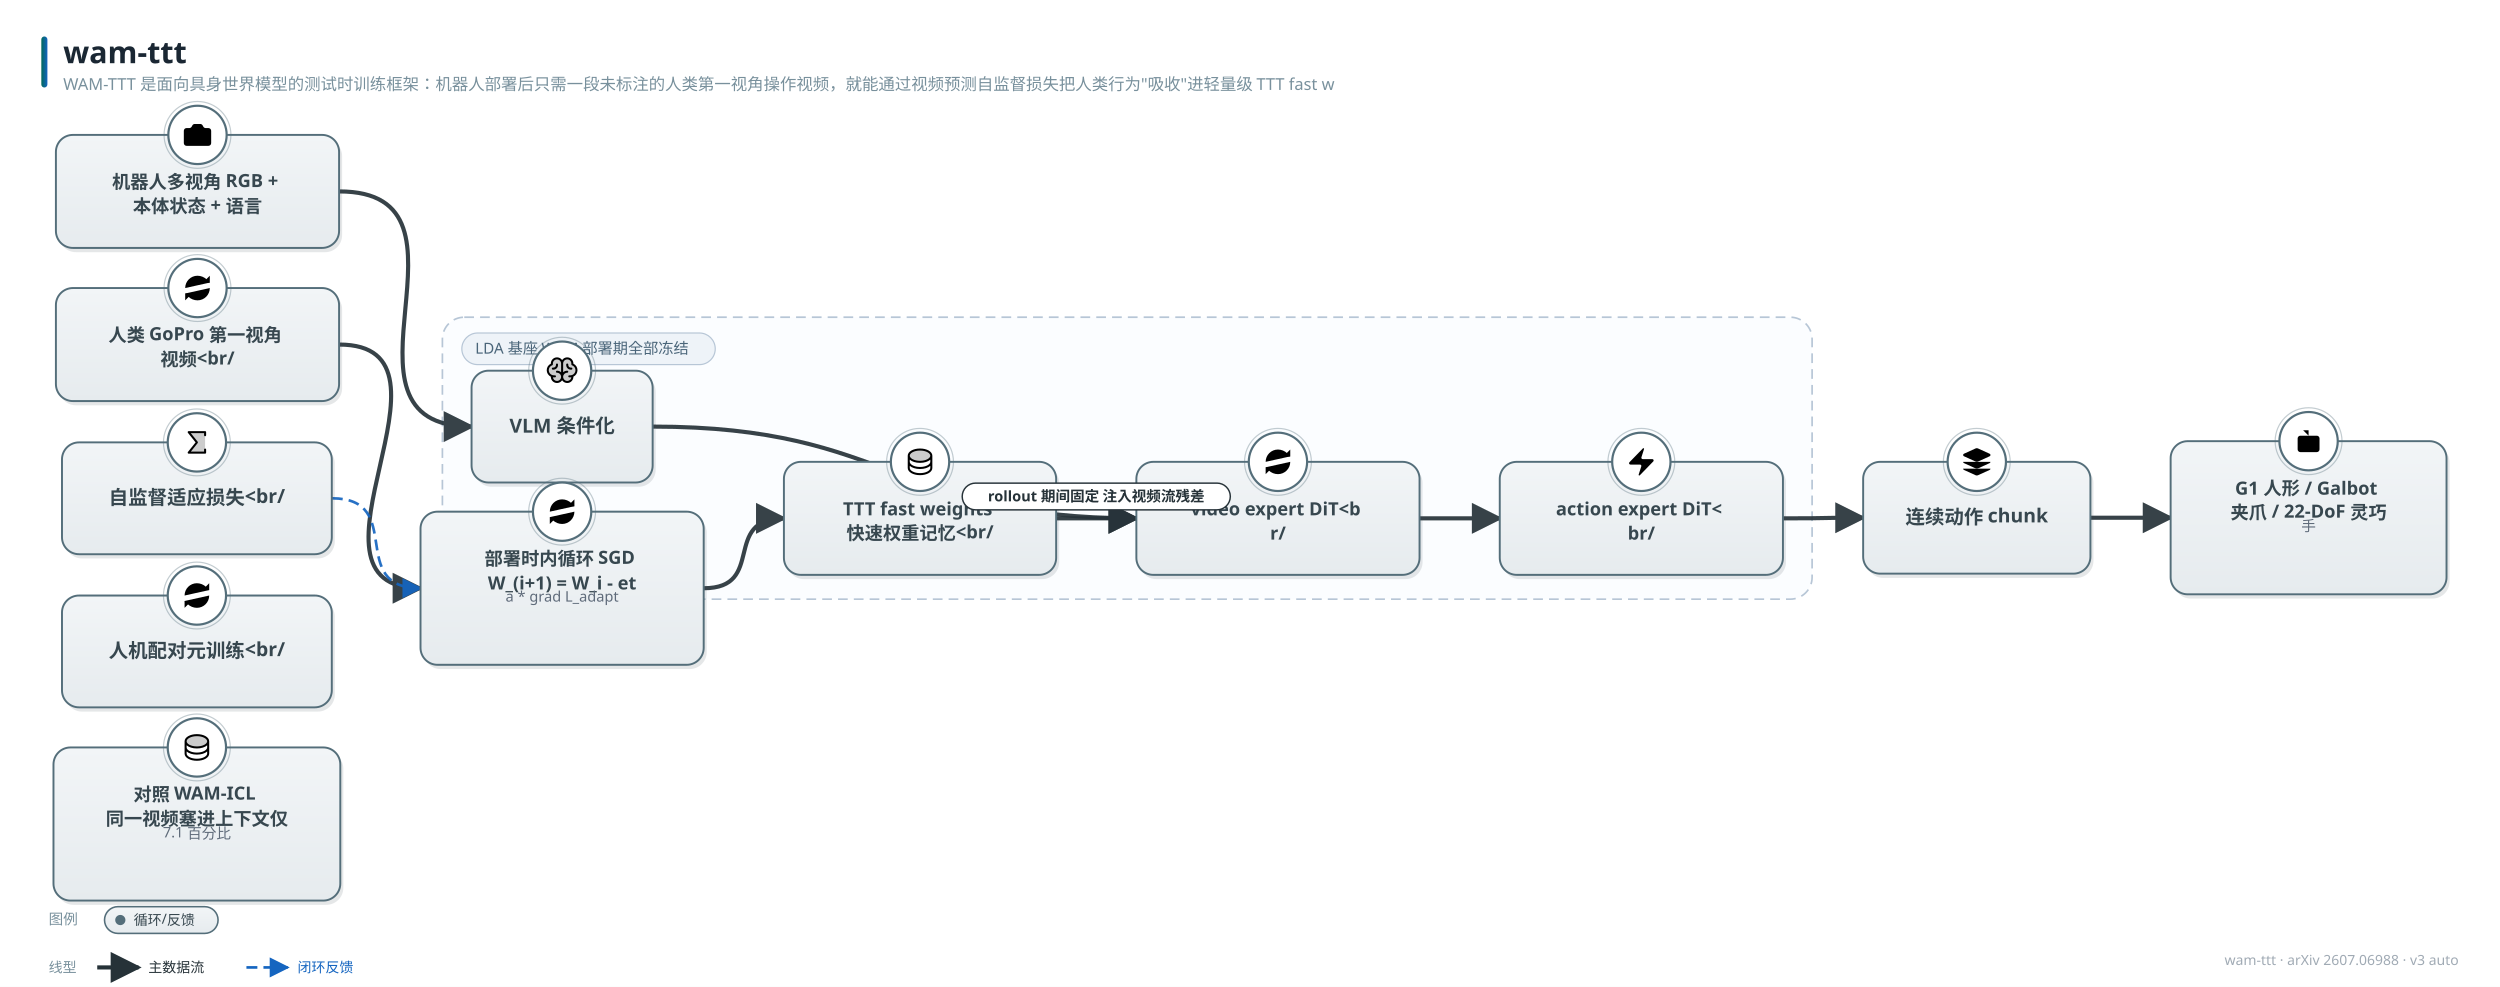
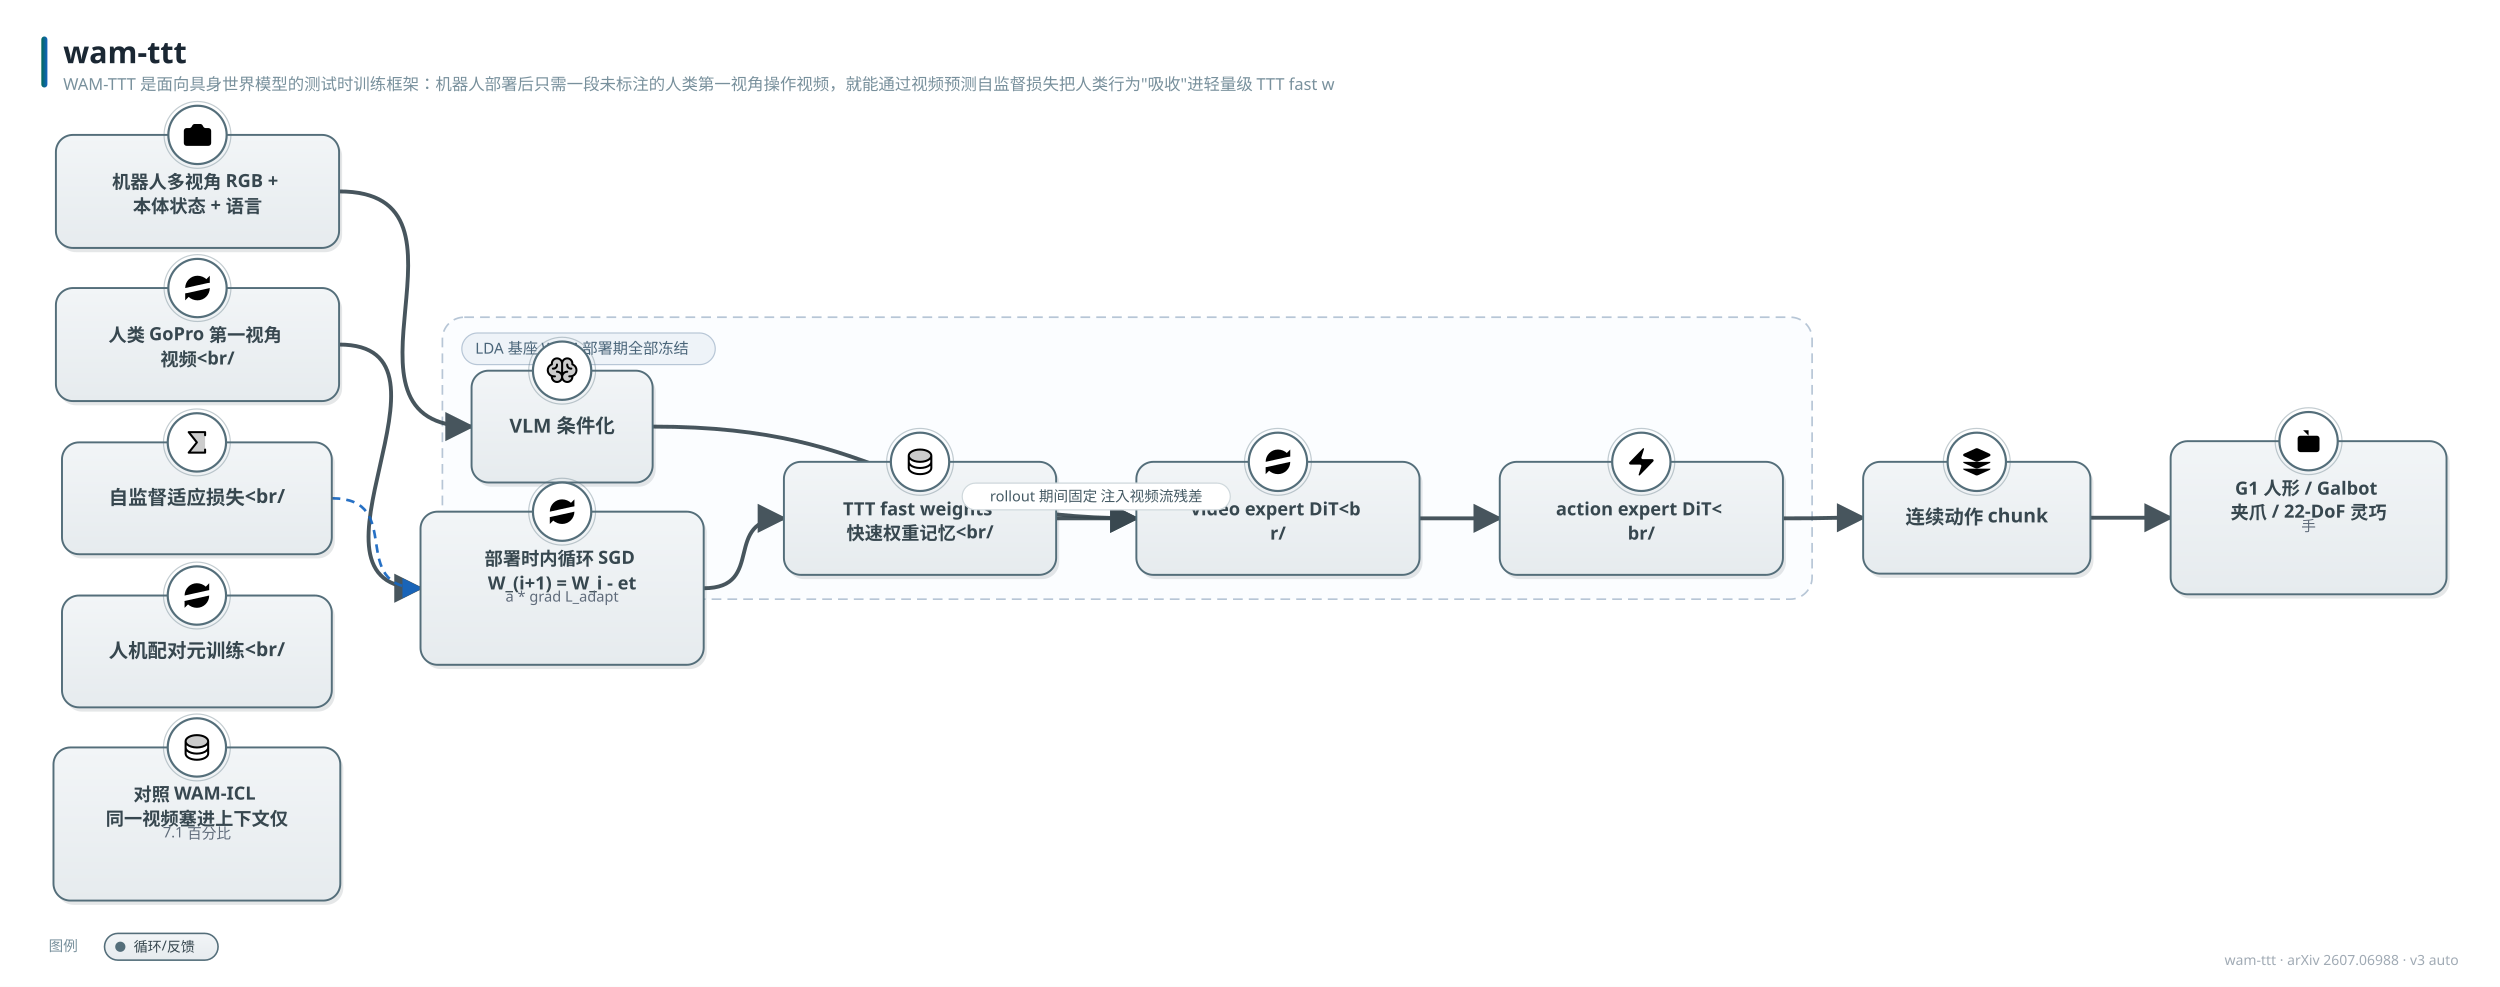
<svg xmlns="http://www.w3.org/2000/svg" width="2057" height="812" viewBox="0 0 2057 812" font-family="'PingFang SC','Hiragino Sans GB','Microsoft YaHei','Segoe UI',sans-serif">
  <style>text{font-family:'PingFang SC','Hiragino Sans GB','Microsoft YaHei','Segoe UI',sans-serif;} .lbl{font-weight:700;}</style>
  <defs>
    <linearGradient id="g-data" x1="0" y1="0" x2="0" y2="1">
      <stop offset="0" stop-color="#f1f9f1" />
      <stop offset="1" stop-color="#e2f0e2" />
    </linearGradient>
    <linearGradient id="g-frozen" x1="0" y1="0" x2="0" y2="1">
      <stop offset="0" stop-color="#f0f7fe" />
      <stop offset="1" stop-color="#dcecfb" />
    </linearGradient>
    <linearGradient id="g-train" x1="0" y1="0" x2="0" y2="1">
      <stop offset="0" stop-color="#fff6e8" />
      <stop offset="1" stop-color="#ffedd4" />
    </linearGradient>
    <linearGradient id="g-loss" x1="0" y1="0" x2="0" y2="1">
      <stop offset="0" stop-color="#fdf0f1" />
      <stop offset="1" stop-color="#f9e0e2" />
    </linearGradient>
    <linearGradient id="g-act" x1="0" y1="0" x2="0" y2="1">
      <stop offset="0" stop-color="#f8f1fb" />
      <stop offset="1" stop-color="#f0e4f7" />
    </linearGradient>
    <linearGradient id="g-loop" x1="0" y1="0" x2="0" y2="1">
      <stop offset="0" stop-color="#f2f5f7" />
      <stop offset="1" stop-color="#e6ebee" />
    </linearGradient>
    <linearGradient id="g-env" x1="0" y1="0" x2="0" y2="1">
      <stop offset="0" stop-color="#eef8f6" />
      <stop offset="1" stop-color="#dcf0ec" />
    </linearGradient>
    <linearGradient id="g-mem" x1="0" y1="0" x2="0" y2="1">
      <stop offset="0" stop-color="#fffef0" />
      <stop offset="1" stop-color="#fdf6d8" />
    </linearGradient>
    <linearGradient id="g-reward" x1="0" y1="0" x2="0" y2="1">
      <stop offset="0" stop-color="#fdf2f7" />
      <stop offset="1" stop-color="#f9e2ed" />
    </linearGradient>
    <linearGradient id="g-key" x1="0" y1="0" x2="0" y2="1">
      <stop offset="0" stop-color="#fffaf0" />
      <stop offset="1" stop-color="#fff1d6" />
    </linearGradient>
    <linearGradient id="g-title" x1="0" y1="0" x2="1" y2="0">
      <stop offset="0" stop-color="#00695c" />
      <stop offset="1" stop-color="#1565c0" />
    </linearGradient>
    <marker id="arr-main" viewBox="0 0 10 10" refX="9" refY="5" markerWidth="7.5" markerHeight="7.5" orient="auto-start-reverse">
-       <path d="M0 0 L10 5 L0 10 z" fill="#546e7a" />
+       <path d="M0 0 L10 5 L0 10 z" fill="#607d8b" />
    </marker>
    <marker id="arr-thick" viewBox="0 0 10 10" refX="9" refY="5" markerWidth="7.5" markerHeight="7.5" orient="auto-start-reverse">
-       <path d="M0 0 L10 5 L0 10 z" fill="#263238" />
+       <path d="M0 0 L10 5 L0 10 z" fill="#37474f" />
    </marker>
    <marker id="arr-thin" viewBox="0 0 10 10" refX="9" refY="5" markerWidth="7.5" markerHeight="7.5" orient="auto-start-reverse">
-       <path d="M0 0 L10 5 L0 10 z" fill="#9fb0bb" />
+       <path d="M0 0 L10 5 L0 10 z" fill="#90a4ae" />
    </marker>
    <marker id="arr-fb" viewBox="0 0 10 10" refX="9" refY="5" markerWidth="7.5" markerHeight="7.5" orient="auto-start-reverse">
      <path d="M0 0 L10 5 L0 10 z" fill="#1565c0" />
    </marker>
    <marker id="arr-loss" viewBox="0 0 10 10" refX="9" refY="5" markerWidth="7.5" markerHeight="7.5" orient="auto-start-reverse">
      <path d="M0 0 L10 5 L0 10 z" fill="#c62828" />
    </marker>
  </defs>
  <rect width="2057" height="812" fill="#ffffff" />
  <rect x="34" y="30" width="5" height="42" rx="2.5" fill="url(#g-title)" />
  <text x="52" y="52" font-size="25" font-weight="800" fill="#1a2733">wam-ttt</text>
  <text x="52" y="74" font-size="13.5" fill="#78909c">WAM-TTT 是面向具身世界模型的测试时训练框架：机器人部署后只需一段未标注的人类第一视角操作视频，就能通过视频预测自监督损失把人类行为"吸收"进轻量级 TTT fast w</text>
  <text x="2023" y="794" font-size="11.5" fill="#a0aab4" text-anchor="end">wam-ttt · arXiv 2607.06988 · v3 auto</text>
  <rect x="364" y="261" width="1127" height="232" rx="18" fill="#fbfdff" stroke="#b7c6d6" stroke-width="1.4" stroke-dasharray="8 5" />
  <rect x="380" y="274" width="208.5" height="26" rx="13" fill="#eef3f8" stroke="#b7c6d6" />
  <text x="391" y="291" font-size="12.5" fill="#4a6579">LDA 基座 WAM 部署期全部冻结</text>
-   <path d="M 279.0 283.5 C 391.4 283.5, 233.7 484.0, 346.0 484.0" fill="none" stroke="#263238" stroke-width="3.4" marker-end="url(#arr-thick)" opacity="0.92" />
-   <path d="M 273.0 410.0 C 334.7 410.0, 284.3 484.0, 346.0 484.0" fill="none" stroke="#1565c0" stroke-width="2.2" stroke-dasharray="9 5" marker-end="url(#arr-fb)" opacity="0.92" />
-   <path d="M 579.0 484.0 C 630.9 484.0, 593.1 426.5, 645.0 426.5" fill="none" stroke="#263238" stroke-width="3.4" marker-end="url(#arr-thick)" opacity="0.92" />
-   <path d="M 869.0 426.5 C 915.0 426.5, 889.0 426.5, 935.0 426.5" fill="none" stroke="#263238" stroke-width="3.4" marker-end="url(#arr-thick)" opacity="0.92" />
-   <path d="M 279.0 157.5 C 406.1 157.5, 260.9 351.0, 388.0 351.0" fill="none" stroke="#263238" stroke-width="3.4" marker-end="url(#arr-thick)" opacity="0.92" />
-   <path d="M 537.0 351.0 C 735.9 351.0, 736.1 426.5, 935.0 426.5" fill="none" stroke="#263238" stroke-width="3.4" marker-end="url(#arr-thick)" opacity="0.92" />
-   <path d="M 1168.0 426.5 C 1214.0 426.5, 1188.0 426.5, 1234.0 426.5" fill="none" stroke="#263238" stroke-width="3.4" marker-end="url(#arr-thick)" opacity="0.92" />
-   <path d="M 1467.0 426.5 C 1513.0 426.5, 1487.0 426.0, 1533.0 426.0" fill="none" stroke="#263238" stroke-width="3.4" marker-end="url(#arr-thick)" opacity="0.92" />
-   <path d="M 1720.0 426.0 C 1766.0 426.0, 1740.0 426.0, 1786.0 426.0" fill="none" stroke="#263238" stroke-width="3.4" marker-end="url(#arr-thick)" opacity="0.92" />
+   <path d="M 279.0 283.5 C 391.4 283.5, 233.7 484.0, 346.0 484.0" fill="none" stroke="#37474f" stroke-width="3.2" marker-end="url(#arr-thick)" opacity="0.92" />
+   <path d="M 273.0 410.0 C 334.7 410.0, 284.3 484.0, 346.0 484.0" fill="none" stroke="#1565c0" stroke-width="2.2" stroke-dasharray="7 5" marker-end="url(#arr-fb)" opacity="0.92" />
+   <path d="M 579.0 484.0 C 630.9 484.0, 593.1 426.5, 645.0 426.5" fill="none" stroke="#37474f" stroke-width="3.2" marker-end="url(#arr-thick)" opacity="0.92" />
+   <path d="M 869.0 426.5 C 915.0 426.5, 889.0 426.5, 935.0 426.5" fill="none" stroke="#37474f" stroke-width="3.2" marker-end="url(#arr-thick)" opacity="0.92" />
+   <path d="M 279.0 157.5 C 406.1 157.5, 260.9 351.0, 388.0 351.0" fill="none" stroke="#37474f" stroke-width="3.2" marker-end="url(#arr-thick)" opacity="0.92" />
+   <path d="M 537.0 351.0 C 735.9 351.0, 736.1 426.5, 935.0 426.5" fill="none" stroke="#37474f" stroke-width="3.2" marker-end="url(#arr-thick)" opacity="0.92" />
+   <path d="M 1168.0 426.5 C 1214.0 426.5, 1188.0 426.5, 1234.0 426.5" fill="none" stroke="#37474f" stroke-width="3.2" marker-end="url(#arr-thick)" opacity="0.92" />
+   <path d="M 1467.0 426.5 C 1513.0 426.5, 1487.0 426.0, 1533.0 426.0" fill="none" stroke="#37474f" stroke-width="3.2" marker-end="url(#arr-thick)" opacity="0.92" />
+   <path d="M 1720.0 426.0 C 1766.0 426.0, 1740.0 426.0, 1786.0 426.0" fill="none" stroke="#37474f" stroke-width="3.2" marker-end="url(#arr-thick)" opacity="0.92" />
  <rect x="48.5" y="240.5" width="233" height="93" rx="14" fill="#37474f" opacity="0.13" />
  <rect x="46" y="237" width="233" height="93" rx="14" fill="url(#g-loop)" stroke="#546e7a" stroke-width="1.6" />
  <circle cx="162.5" cy="237" r="24" fill="#ffffff" stroke="#546e7a" stroke-width="1.8" />
  <circle cx="162.5" cy="237" r="27.5" fill="none" stroke="#546e7a" stroke-width="1" opacity="0.35" />
  <g transform="translate(149.0,223.5) scale(1.125)">
    <path d="M3 12a9 9 0 0 1 9-9 9.75 9.75 0 0 1 6.74 2.74L21 8" />
    <path d="M21 3v5h-5" />
    <path d="M21 12a9 9 0 0 1-9 9 9.75 9.75 0 0 1-6.74-2.74L3 16" />
    <path d="M8 16H3v5" />
  </g>
  <text x="162.5" y="281" font-size="15" class="lbl" fill="#37474f" text-anchor="middle">
    <tspan x="162.5" dy="0">人类 GoPro 第一视角</tspan>
    <tspan x="162.5" dy="20">视频&lt;br/</tspan>
  </text>
  <rect x="48.5" y="114.5" width="233" height="93" rx="14" fill="#37474f" opacity="0.13" />
  <rect x="46" y="111" width="233" height="93" rx="14" fill="url(#g-loop)" stroke="#546e7a" stroke-width="1.6" />
  <circle cx="162.5" cy="111" r="24" fill="#ffffff" stroke="#546e7a" stroke-width="1.8" />
  <circle cx="162.5" cy="111" r="27.5" fill="none" stroke="#546e7a" stroke-width="1" opacity="0.35" />
  <g transform="translate(149.0,97.5) scale(1.125)">
    <path d="M13.997 4a2 2 0 0 1 1.76 1.05l.486.9A2 2 0 0 0 18.003 7H20a2 2 0 0 1 2 2v9a2 2 0 0 1-2 2H4a2 2 0 0 1-2-2V9a2 2 0 0 1 2-2h1.997a2 2 0 0 0 1.759-1.048l.489-.904A2 2 0 0 1 10.004 4z" />
    <circle cx="12" cy="13" r="3" />
  </g>
  <text x="162.5" y="155" font-size="15" class="lbl" fill="#37474f" text-anchor="middle">
    <tspan x="162.5" dy="0">机器人多视角 RGB + </tspan>
    <tspan x="162.5" dy="20">本体状态 + 语言</tspan>
  </text>
  <rect x="390.5" y="308.5" width="149" height="92" rx="14" fill="#37474f" opacity="0.13" />
  <rect x="388" y="305" width="149" height="92" rx="14" fill="url(#g-loop)" stroke="#546e7a" stroke-width="1.6" />
  <circle cx="462.5" cy="305" r="24" fill="#ffffff" stroke="#546e7a" stroke-width="1.8" />
  <circle cx="462.5" cy="305" r="27.5" fill="none" stroke="#546e7a" stroke-width="1" opacity="0.35" />
  <g transform="translate(449.0,291.5) scale(0.1055)">
    <path d="M240,124a48,48,0,0,1-32,45.27h0V176a40,40,0,0,1-80,0,40,40,0,0,1-80,0v-6.73h0a48,48,0,0,1,0-90.54V72a40,40,0,0,1,80,0,40,40,0,0,1,80,0v6.73A48,48,0,0,1,240,124Z" opacity="0.2" />
    <path d="M248,124a56.11,56.11,0,0,0-32-50.61V72a48,48,0,0,0-88-26.49A48,48,0,0,0,40,72v1.39a56,56,0,0,0,0,101.2V176a48,48,0,0,0,88,26.49A48,48,0,0,0,216,176v-1.41A56.09,56.09,0,0,0,248,124ZM88,208a32,32,0,0,1-31.81-28.56A55.87,55.87,0,0,0,64,180h8a8,8,0,0,0,0-16H64A40,40,0,0,1,50.67,86.27,8,8,0,0,0,56,78.73V72a32,32,0,0,1,64,0v68.26A47.8,47.8,0,0,0,88,128a8,8,0,0,0,0,16,32,32,0,0,1,0,64Zm104-44h-8a8,8,0,0,0,0,16h8a55.87,55.87,0,0,0,7.81-.56A32,32,0,1,1,168,144a8,8,0,0,0,0-16,47.8,47.8,0,0,0-32,12.26V72a32,32,0,0,1,64,0v6.73a8,8,0,0,0,5.33,7.54A40,40,0,0,1,192,164Zm16-52a8,8,0,0,1-8,8h-4a36,36,0,0,1-36-36V80a8,8,0,0,1,16,0v4a20,20,0,0,0,20,20h4A8,8,0,0,1,208,112ZM60,120H56a8,8,0,0,1,0-16h4A20,20,0,0,0,80,84V80a8,8,0,0,1,16,0v4A36,36,0,0,1,60,120Z" />
  </g>
  <text x="462.5" y="356" font-size="16" class="lbl" fill="#37474f" text-anchor="middle">VLM 条件化</text>
  <rect x="937.5" y="383.5" width="233" height="93" rx="14" fill="#37474f" opacity="0.13" />
  <rect x="935" y="380" width="233" height="93" rx="14" fill="url(#g-loop)" stroke="#546e7a" stroke-width="1.6" />
  <circle cx="1051.5" cy="380" r="24" fill="#ffffff" stroke="#546e7a" stroke-width="1.8" />
  <circle cx="1051.5" cy="380" r="27.5" fill="none" stroke="#546e7a" stroke-width="1" opacity="0.35" />
  <g transform="translate(1038.0,366.5) scale(1.125)">
    <path d="M3 12a9 9 0 0 1 9-9 9.75 9.75 0 0 1 6.74 2.74L21 8" />
    <path d="M21 3v5h-5" />
    <path d="M21 12a9 9 0 0 1-9 9 9.75 9.75 0 0 1-6.74-2.74L3 16" />
    <path d="M8 16H3v5" />
  </g>
  <text x="1051.5" y="424" font-size="15" class="lbl" fill="#37474f" text-anchor="middle">
    <tspan x="1051.5" dy="0">video expert DiT&lt;b</tspan>
    <tspan x="1051.5" dy="20">r/</tspan>
  </text>
  <rect x="1236.5" y="383.5" width="233" height="93" rx="14" fill="#37474f" opacity="0.13" />
  <rect x="1234" y="380" width="233" height="93" rx="14" fill="url(#g-loop)" stroke="#546e7a" stroke-width="1.6" />
  <circle cx="1350.5" cy="380" r="24" fill="#ffffff" stroke="#546e7a" stroke-width="1.8" />
  <circle cx="1350.5" cy="380" r="27.5" fill="none" stroke="#546e7a" stroke-width="1" opacity="0.35" />
  <g transform="translate(1337.0,366.5) scale(1.125)">
    <path d="M4 14a1 1 0 0 1-.78-1.63l9.9-10.2a.5.5 0 0 1 .86.46l-1.92 6.02A1 1 0 0 0 13 10h7a1 1 0 0 1 .78 1.63l-9.9 10.2a.5.5 0 0 1-.86-.46l1.92-6.02A1 1 0 0 0 11 14z" />
  </g>
  <text x="1350.5" y="424" font-size="15" class="lbl" fill="#37474f" text-anchor="middle">
    <tspan x="1350.5" dy="0">action expert DiT&lt;</tspan>
    <tspan x="1350.5" dy="20">br/</tspan>
  </text>
  <rect x="348.5" y="424.5" width="233" height="126" rx="14" fill="#37474f" opacity="0.13" />
  <rect x="346" y="421" width="233" height="126" rx="14" fill="url(#g-loop)" stroke="#546e7a" stroke-width="1.6" />
  <circle cx="462.5" cy="421" r="24" fill="#ffffff" stroke="#546e7a" stroke-width="1.8" />
  <circle cx="462.5" cy="421" r="27.5" fill="none" stroke="#546e7a" stroke-width="1" opacity="0.35" />
  <g transform="translate(449.0,407.5) scale(1.125)">
    <path d="M3 12a9 9 0 0 1 9-9 9.75 9.75 0 0 1 6.74 2.74L21 8" />
    <path d="M21 3v5h-5" />
    <path d="M21 12a9 9 0 0 1-9 9 9.75 9.75 0 0 1-6.74-2.74L3 16" />
    <path d="M8 16H3v5" />
  </g>
  <text x="462.5" y="465" font-size="15" class="lbl" fill="#37474f" text-anchor="middle">
    <tspan x="462.5" dy="0">部署时内循环 SGD</tspan>
    <tspan x="462.5" dy="20">W_(i+1) = W_i - et</tspan>
  </text>
  <text x="462.5" y="495" font-size="12" fill="#5f6b7a" text-anchor="middle">a * grad L_adapt</text>
  <rect x="647.5" y="383.5" width="224" height="93" rx="14" fill="#37474f" opacity="0.13" />
  <rect x="645" y="380" width="224" height="93" rx="14" fill="url(#g-loop)" stroke="#546e7a" stroke-width="1.6" />
  <circle cx="757.0" cy="380" r="24" fill="#ffffff" stroke="#546e7a" stroke-width="1.8" />
  <circle cx="757.0" cy="380" r="27.5" fill="none" stroke="#546e7a" stroke-width="1" opacity="0.35" />
  <g transform="translate(743.5,366.5) scale(0.1055)">
    <path d="M216,80c0,26.51-39.4,48-88,48S40,106.51,40,80s39.4-48,88-48S216,53.49,216,80Z" opacity="0.2" />
    <path d="M128,24C74.17,24,32,48.6,32,80v96c0,31.4,42.17,56,96,56s96-24.6,96-56V80C224,48.6,181.83,24,128,24Zm80,104c0,9.62-7.88,19.43-21.61,26.92C170.93,163.35,150.19,168,128,168s-42.93-4.65-58.39-13.08C55.88,147.43,48,137.62,48,128V111.36c17.06,15,46.23,24.64,80,24.64s62.94-9.68,80-24.64ZM69.61,53.08C85.07,44.65,105.81,40,128,40s42.93,4.65,58.39,13.08C200.12,60.57,208,70.38,208,80s-7.88,19.43-21.61,26.92C170.93,115.35,150.19,120,128,120s-42.93-4.65-58.39-13.08C55.88,99.43,48,89.62,48,80S55.88,60.57,69.61,53.08ZM186.39,202.92C170.93,211.35,150.19,216,128,216s-42.93-4.65-58.39-13.08C55.88,195.43,48,185.62,48,176V159.36c17.06,15,46.23,24.64,80,24.64s62.94-9.68,80-24.64V176C208,185.62,200.12,195.43,186.39,202.92Z" />
  </g>
  <text x="757.0" y="424" font-size="15" class="lbl" fill="#37474f" text-anchor="middle">
    <tspan x="757.0" dy="0">TTT fast weights </tspan>
    <tspan x="757.0" dy="20">快速权重记忆&lt;br/</tspan>
  </text>
  <rect x="53.5" y="367.5" width="222" height="92" rx="14" fill="#37474f" opacity="0.13" />
  <rect x="51" y="364" width="222" height="92" rx="14" fill="url(#g-loop)" stroke="#546e7a" stroke-width="1.6" />
  <circle cx="162.0" cy="364" r="24" fill="#ffffff" stroke="#546e7a" stroke-width="1.8" />
  <circle cx="162.0" cy="364" r="27.5" fill="none" stroke="#546e7a" stroke-width="1" opacity="0.35" />
  <g transform="translate(148.5,350.5) scale(0.1055)">
    <path d="M192,48V208H64l64-80L64,48Z" opacity="0.2" />
    <path d="M184,72V56H80.65l53.6,67a8,8,0,0,1,0,10l-53.6,67H184V184a8,8,0,0,1,16,0v24a8,8,0,0,1-8,8H64a8,8,0,0,1-6.25-13l60-75-60-75A8,8,0,0,1,64,40H192a8,8,0,0,1,8,8V72a8,8,0,0,1-16,0Z" />
  </g>
  <text x="162.0" y="415" font-size="16" class="lbl" fill="#37474f" text-anchor="middle">自监督适应损失&lt;br/</text>
  <rect x="53.5" y="493.5" width="222" height="92" rx="14" fill="#37474f" opacity="0.13" />
  <rect x="51" y="490" width="222" height="92" rx="14" fill="url(#g-loop)" stroke="#546e7a" stroke-width="1.6" />
  <circle cx="162.0" cy="490" r="24" fill="#ffffff" stroke="#546e7a" stroke-width="1.8" />
  <circle cx="162.0" cy="490" r="27.5" fill="none" stroke="#546e7a" stroke-width="1" opacity="0.35" />
  <g transform="translate(148.5,476.5) scale(1.125)">
    <path d="M3 12a9 9 0 0 1 9-9 9.75 9.75 0 0 1 6.74 2.74L21 8" />
    <path d="M21 3v5h-5" />
    <path d="M21 12a9 9 0 0 1-9 9 9.75 9.75 0 0 1-6.74-2.74L3 16" />
    <path d="M8 16H3v5" />
  </g>
  <text x="162.0" y="541" font-size="16" class="lbl" fill="#37474f" text-anchor="middle">人机配对元训练&lt;br/</text>
  <rect x="46.5" y="618.5" width="236" height="126" rx="14" fill="#37474f" opacity="0.13" />
  <rect x="44" y="615" width="236" height="126" rx="14" fill="url(#g-loop)" stroke="#546e7a" stroke-width="1.6" />
  <circle cx="162.0" cy="615" r="24" fill="#ffffff" stroke="#546e7a" stroke-width="1.8" />
  <circle cx="162.0" cy="615" r="27.5" fill="none" stroke="#546e7a" stroke-width="1" opacity="0.35" />
  <g transform="translate(148.5,601.5) scale(0.1055)">
    <path d="M216,80c0,26.51-39.4,48-88,48S40,106.51,40,80s39.4-48,88-48S216,53.49,216,80Z" opacity="0.2" />
    <path d="M128,24C74.17,24,32,48.6,32,80v96c0,31.4,42.17,56,96,56s96-24.6,96-56V80C224,48.6,181.83,24,128,24Zm80,104c0,9.62-7.88,19.43-21.61,26.92C170.93,163.35,150.19,168,128,168s-42.93-4.65-58.39-13.08C55.88,147.43,48,137.62,48,128V111.36c17.06,15,46.23,24.64,80,24.64s62.94-9.68,80-24.64ZM69.61,53.08C85.07,44.65,105.81,40,128,40s42.93,4.65,58.39,13.08C200.12,60.57,208,70.38,208,80s-7.88,19.43-21.61,26.92C170.93,115.35,150.19,120,128,120s-42.93-4.65-58.39-13.08C55.88,99.43,48,89.62,48,80S55.88,60.57,69.61,53.08ZM186.39,202.92C170.93,211.35,150.19,216,128,216s-42.93-4.65-58.39-13.08C55.88,195.43,48,185.62,48,176V159.36c17.06,15,46.23,24.64,80,24.64s62.94-9.68,80-24.64V176C208,185.62,200.12,195.43,186.39,202.92Z" />
  </g>
  <text x="162.0" y="659" font-size="15" class="lbl" fill="#37474f" text-anchor="middle">
    <tspan x="162.0" dy="0">对照 WAM-ICL</tspan>
    <tspan x="162.0" dy="20">同一视频塞进上下文仅</tspan>
  </text>
  <text x="162.0" y="689" font-size="12" fill="#5f6b7a" text-anchor="middle"> 7.1 百分比</text>
  <rect x="1535.5" y="383.5" width="187" height="92" rx="14" fill="#37474f" opacity="0.13" />
  <rect x="1533" y="380" width="187" height="92" rx="14" fill="url(#g-loop)" stroke="#546e7a" stroke-width="1.6" />
  <circle cx="1626.5" cy="380" r="24" fill="#ffffff" stroke="#546e7a" stroke-width="1.8" />
  <circle cx="1626.5" cy="380" r="27.5" fill="none" stroke="#546e7a" stroke-width="1" opacity="0.35" />
  <g transform="translate(1613.0,366.5) scale(1.125)">
    <path d="M12.83 2.18a2 2 0 0 0-1.66 0L2.6 6.08a1 1 0 0 0 0 1.83l8.58 3.91a2 2 0 0 0 1.66 0l8.58-3.9a1 1 0 0 0 0-1.83z" />
    <path d="M2 12a1 1 0 0 0 .58.91l8.6 3.91a2 2 0 0 0 1.65 0l8.58-3.9A1 1 0 0 0 22 12" />
    <path d="M2 17a1 1 0 0 0 .58.91l8.6 3.91a2 2 0 0 0 1.65 0l8.58-3.9A1 1 0 0 0 22 17" />
  </g>
  <text x="1626.5" y="431" font-size="16" class="lbl" fill="#37474f" text-anchor="middle">连续动作 chunk</text>
  <rect x="1788.5" y="366.5" width="227" height="126" rx="14" fill="#37474f" opacity="0.13" />
  <rect x="1786" y="363" width="227" height="126" rx="14" fill="url(#g-loop)" stroke="#546e7a" stroke-width="1.6" />
  <circle cx="1899.5" cy="363" r="24" fill="#ffffff" stroke="#546e7a" stroke-width="1.8" />
  <circle cx="1899.5" cy="363" r="27.5" fill="none" stroke="#546e7a" stroke-width="1" opacity="0.35" />
  <g transform="translate(1886.0,349.5) scale(1.125)">
    <path d="M12 8V4H8" />
    <rect width="16" height="12" x="4" y="8" rx="2" />
    <path d="M2 14h2" />
    <path d="M20 14h2" />
    <path d="M15 13v2" />
    <path d="M9 13v2" />
  </g>
  <text x="1899.5" y="407" font-size="15" class="lbl" fill="#37474f" text-anchor="middle">
    <tspan x="1899.5" dy="0">G1 人形 / Galbot </tspan>
    <tspan x="1899.5" dy="20">夹爪 / 22-DoF 灵巧</tspan>
  </text>
  <text x="1899.5" y="437" font-size="12" fill="#5f6b7a" text-anchor="middle">手</text>
  <g transform="translate(902.0,408.5)">
-     <rect x="-110.3" y="-11" width="220.6" height="22" rx="11" fill="#ffffff" stroke="#263238" stroke-width="1.2" />
-     <text y="4" font-size="12" fill="#263238" font-weight="600" text-anchor="middle">rollout 期间固定 注入视频流残差</text>
-   </g>
-   <text x="40" y="760.5" font-size="12" fill="#78909c">图例</text>
+     <rect x="-110.3" y="-11" width="220.6" height="22" rx="11" fill="#ffffff" stroke="#cfd8dc" />
+     <text y="4" font-size="12" fill="#455a64" text-anchor="middle">rollout 期间固定 注入视频流残差</text>
+   </g>
+   <text x="40" y="782.5" font-size="12" fill="#78909c">图例</text>
  <g>
-     <rect x="86" y="746" width="93.43" height="22" rx="11" fill="url(#g-loop)" stroke="#546e7a" stroke-width="1.3" />
-     <circle cx="99" cy="757" r="4.2" fill="#546e7a" />
-     <text x="110" y="761" font-size="11.5" fill="#37474f">循环/反馈</text>
-   </g>
-   <text x="40" y="800" font-size="11.5" fill="#78909c">线型</text>
-   <g>
-     <path d="M 80 796 h 34" stroke="#263238" stroke-width="3.4" marker-end="url(#arr-thick)" />
-     <text x="122" y="800" font-size="11.5" fill="#263238">主数据流</text>
-   </g>
-   <g>
-     <path d="M 202.76 796 h 34" stroke="#1565c0" stroke-width="2.2" stroke-dasharray="9 5" marker-end="url(#arr-fb)" />
-     <text x="244.76" y="800" font-size="11.5" fill="#1565c0">闭环反馈</text>
+     <rect x="86" y="768" width="93.43" height="22" rx="11" fill="url(#g-loop)" stroke="#546e7a" stroke-width="1.3" />
+     <circle cx="99" cy="779" r="4.2" fill="#546e7a" />
+     <text x="110" y="783" font-size="11.5" fill="#37474f">循环/反馈</text>
  </g>
</svg>
